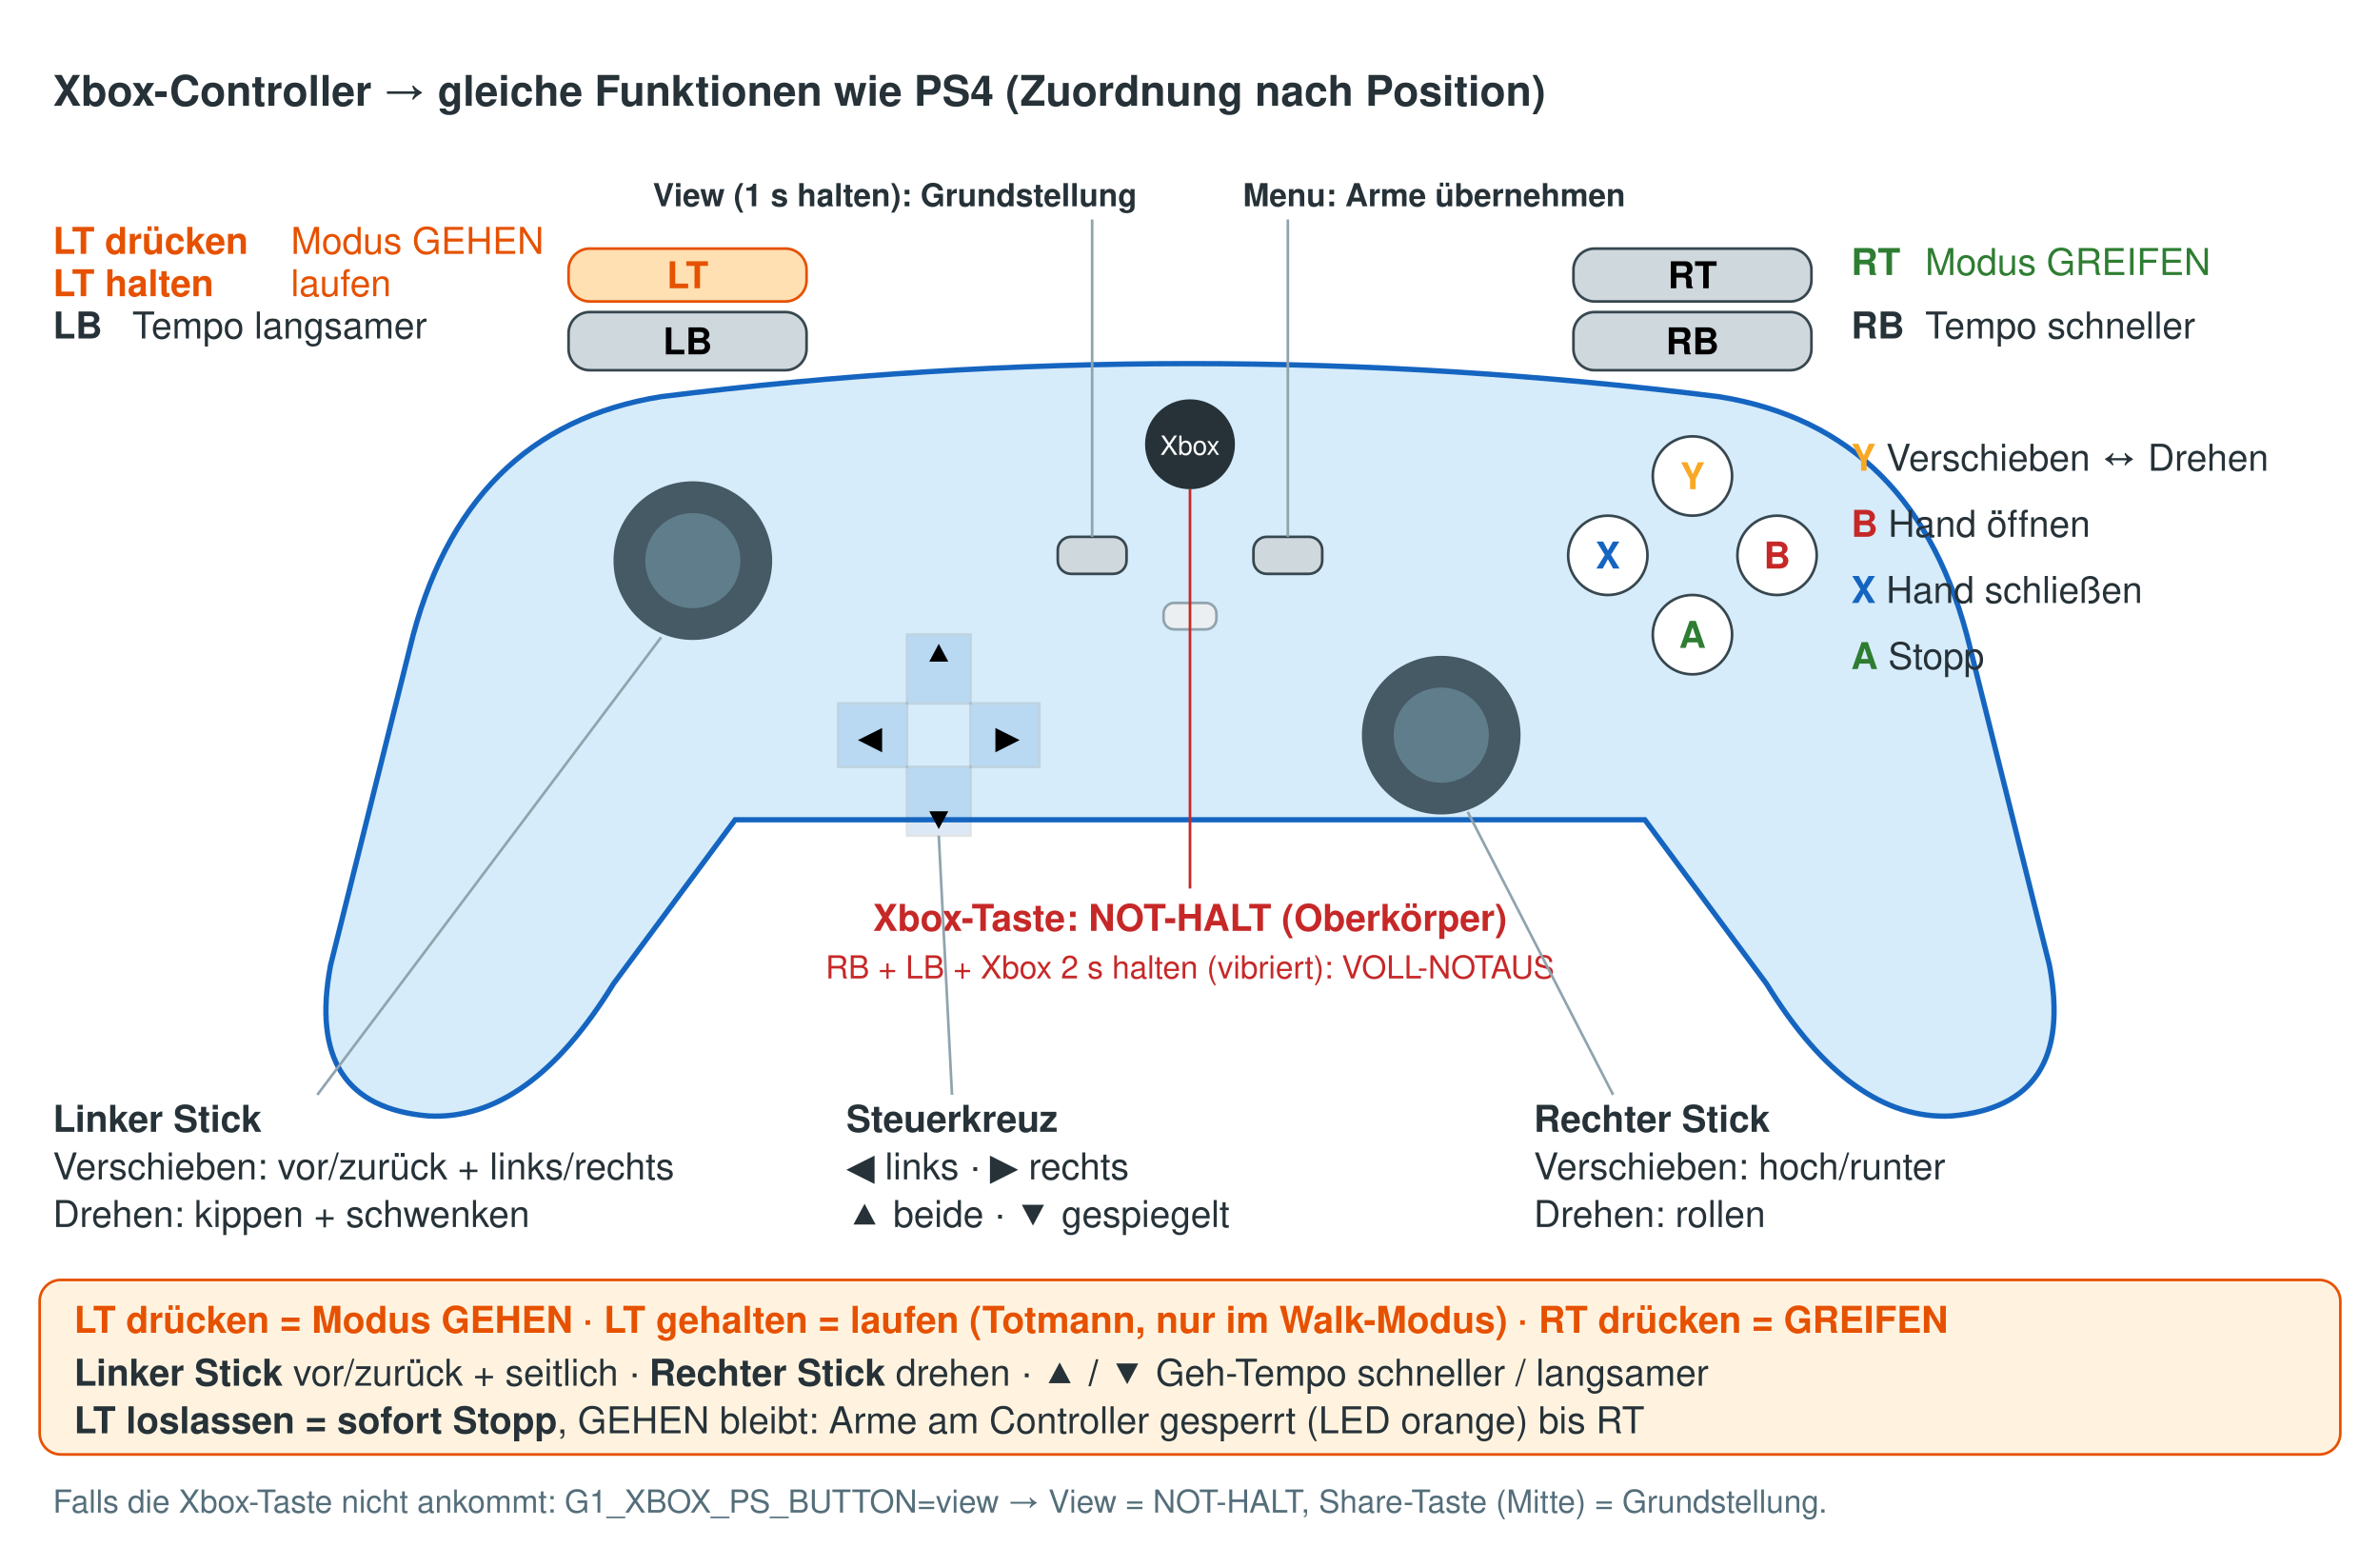
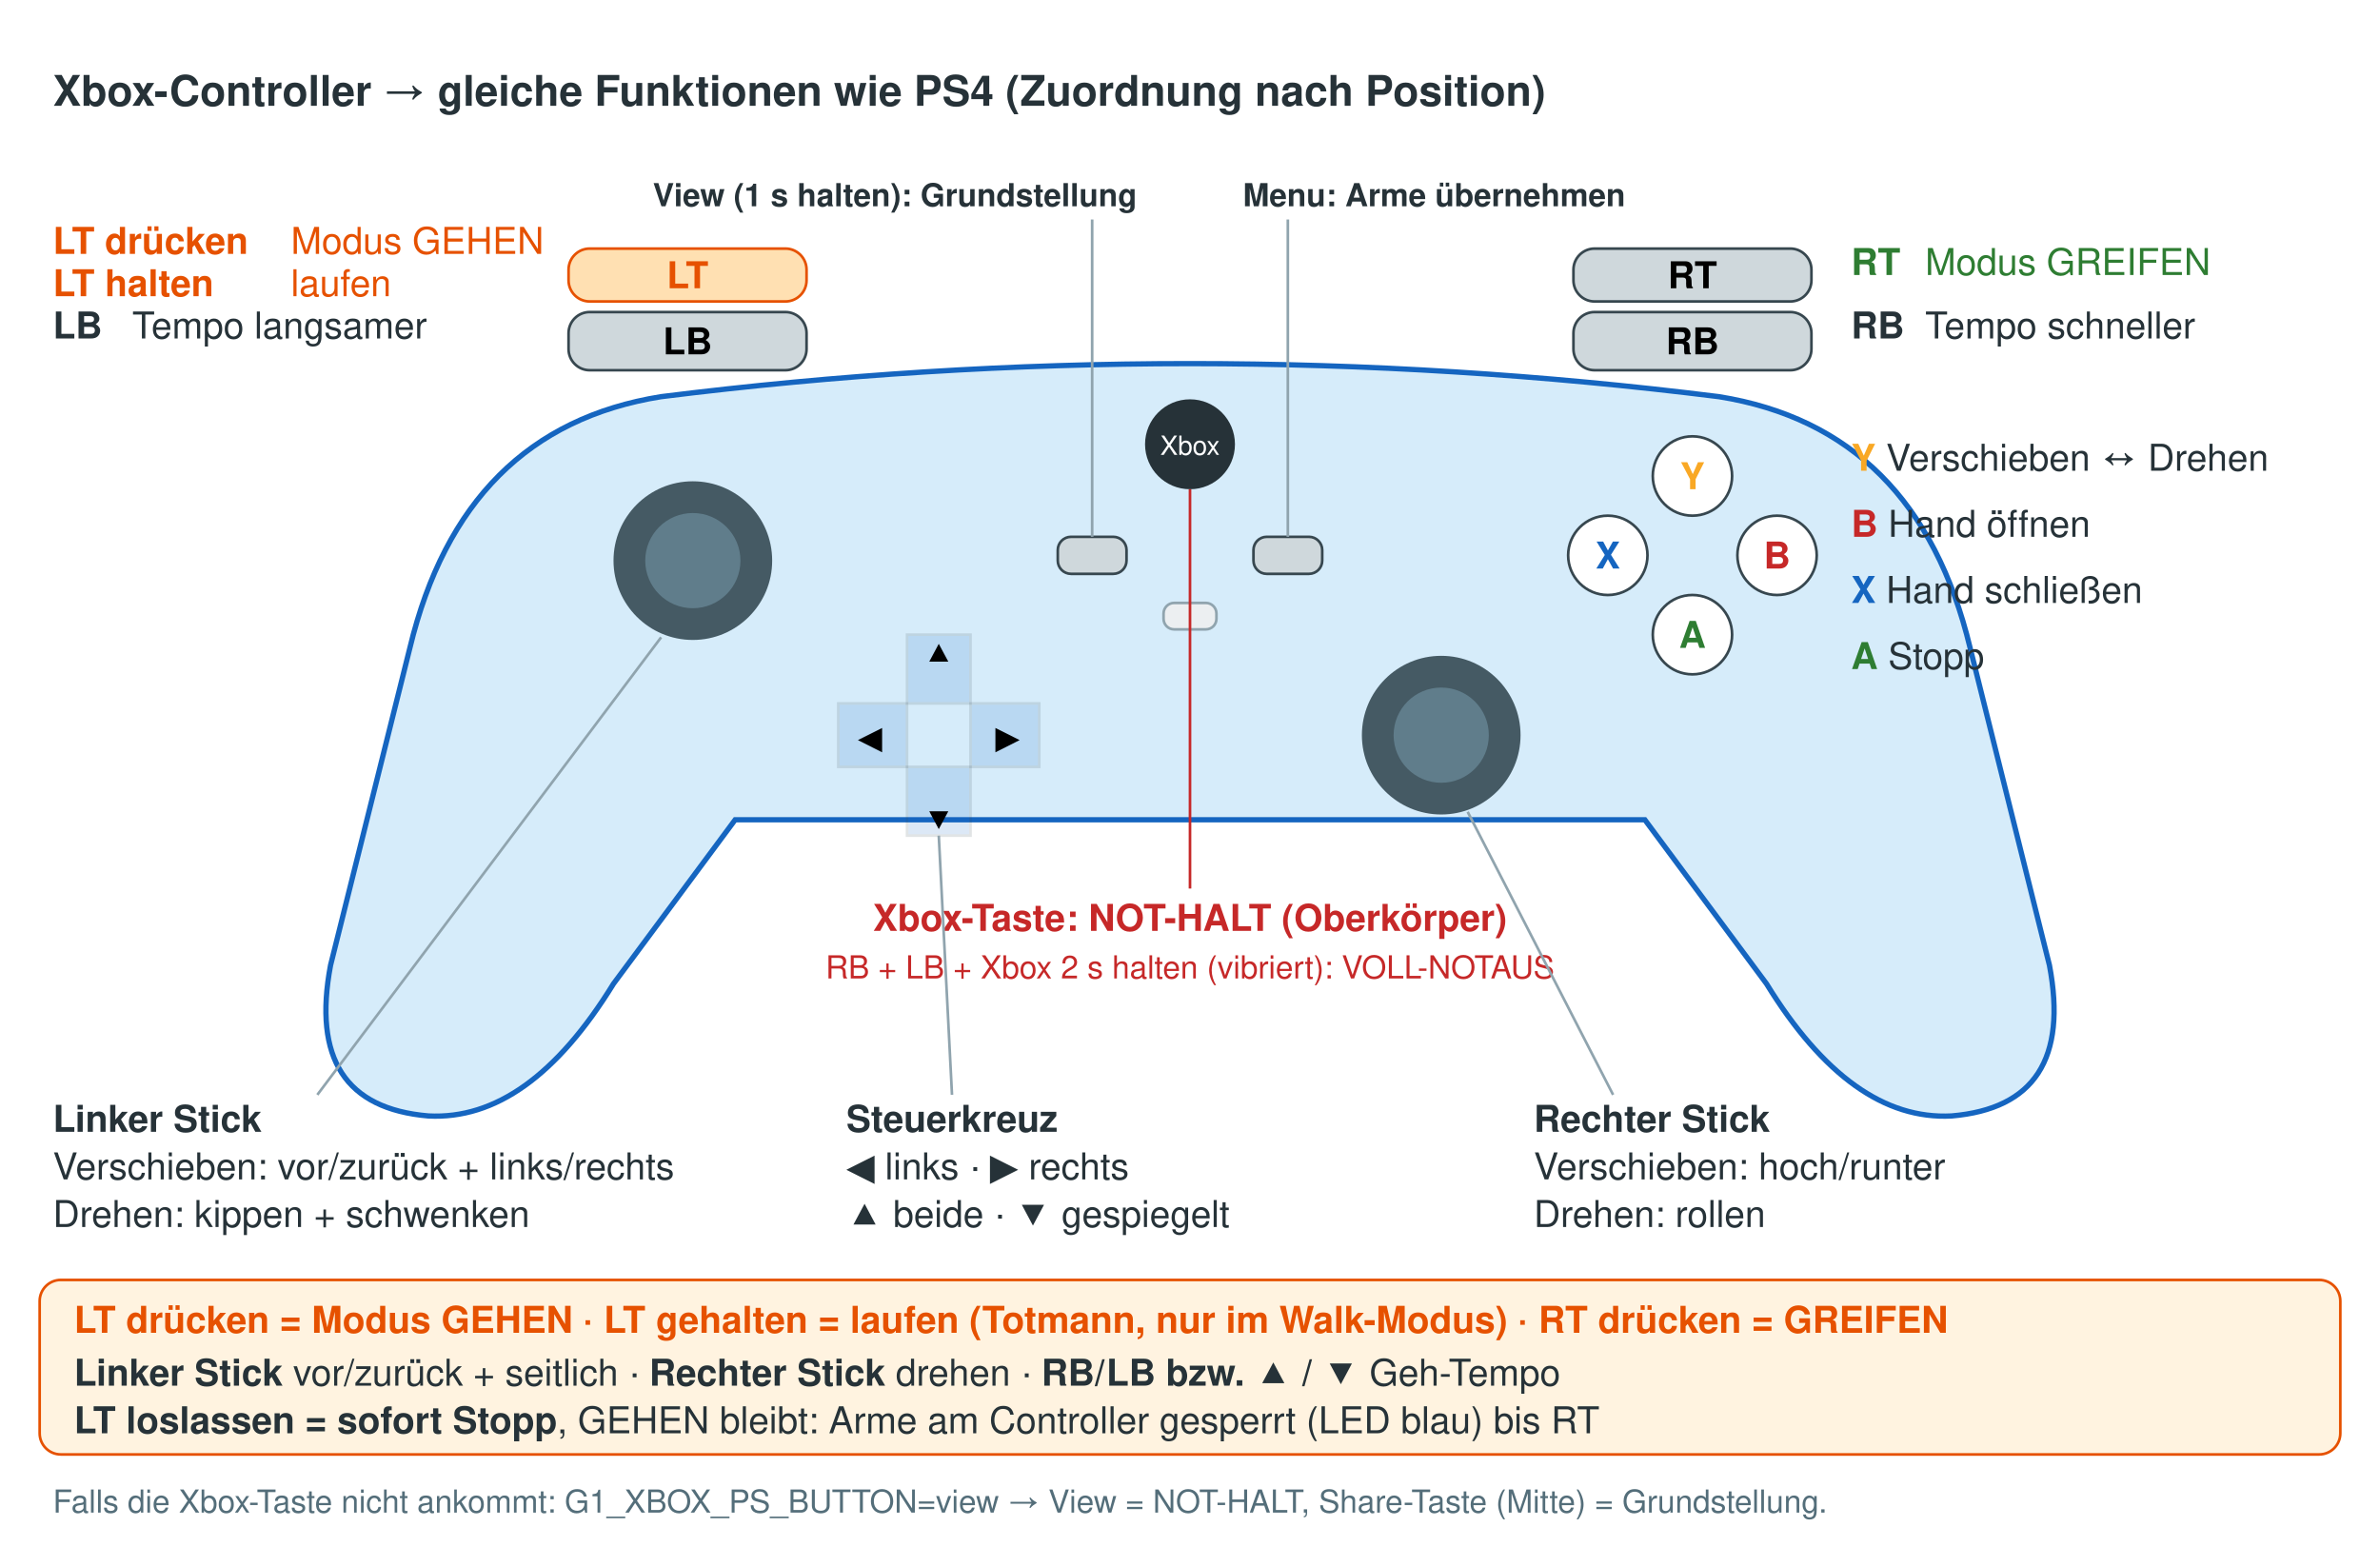
<svg xmlns="http://www.w3.org/2000/svg" viewBox="0 0 900 585" font-family="Helvetica, Arial, sans-serif" font-size="14">
  <rect width="900" height="585" fill="#ffffff" />
  <path d="M250 150 Q450 125 650 150 Q725 162 745 245 L775 365 Q785 418 738 422 Q700 424 668 372 L622 310 L278 310 L232 372 Q200 424 162 422 Q115 418 125 365 L155 245 Q175 162 250 150 Z" fill="#d6ecfa" stroke="#1565c0" stroke-width="2" />
  <rect x="215" y="94" width="90" height="20" rx="8" fill="#ffe0b2" stroke="#e65100" />
  <text x="260" y="109" text-anchor="middle" font-weight="bold" fill="#e65100">LT</text>
  <rect x="595" y="94" width="90" height="20" rx="8" fill="#cfd8dc" stroke="#37474f" />
  <text x="640" y="109" text-anchor="middle" font-weight="bold">RT</text>
  <rect x="215" y="118" width="90" height="22" rx="8" fill="#cfd8dc" stroke="#37474f" />
  <text x="260" y="134" text-anchor="middle" font-weight="bold">LB</text>
  <rect x="595" y="118" width="90" height="22" rx="8" fill="#cfd8dc" stroke="#37474f" />
  <text x="640" y="134" text-anchor="middle" font-weight="bold">RB</text>
  <circle cx="262" cy="212" r="30" fill="#455a64" />
  <circle cx="262" cy="212" r="18" fill="#607d8b" />
  <g transform="translate(355,278)" stroke="#37474f">
    <rect x="-12" y="-38" width="24" height="26" fill="#1565c0" opacity="0.15" />
    <rect x="-12" y="12" width="24" height="26" fill="#1565c0" opacity="0.15" />
    <rect x="-38" y="-12" width="26" height="24" fill="#1565c0" opacity="0.15" />
    <rect x="12" y="-12" width="26" height="24" fill="#1565c0" opacity="0.15" />
  </g>
  <text x="355" y="251" text-anchor="middle" font-size="12">▲</text>
  <text x="355" y="314" text-anchor="middle" font-size="12">▼</text>
  <text x="329" y="283" text-anchor="middle" font-size="12">◀</text>
  <text x="381" y="283" text-anchor="middle" font-size="12">▶</text>
  <circle cx="640" cy="180" r="15" fill="#fff" stroke="#37474f" />
  <text x="640" y="185" text-anchor="middle" font-weight="bold" fill="#f9a825">Y</text>
  <circle cx="672" cy="210" r="15" fill="#fff" stroke="#37474f" />
  <text x="672" y="215" text-anchor="middle" font-weight="bold" fill="#c62828">B</text>
  <circle cx="608" cy="210" r="15" fill="#fff" stroke="#37474f" />
  <text x="608" y="215" text-anchor="middle" font-weight="bold" fill="#1565c0">X</text>
  <circle cx="640" cy="240" r="15" fill="#fff" stroke="#37474f" />
  <text x="640" y="245" text-anchor="middle" font-weight="bold" fill="#2e7d32">A</text>
  <circle cx="450" cy="168" r="17" fill="#263238" />
  <text x="450" y="172" text-anchor="middle" fill="#fff" font-size="10">Xbox</text>
  <rect x="400" y="203" width="26" height="14" rx="5" fill="#cfd8dc" stroke="#37474f" />
  <rect x="474" y="203" width="26" height="14" rx="5" fill="#cfd8dc" stroke="#37474f" />
  <rect x="440" y="228" width="20" height="10" rx="4" fill="#eceff1" stroke="#90a4ae" />
  <circle cx="545" cy="278" r="30" fill="#455a64" />
  <circle cx="545" cy="278" r="18" fill="#607d8b" />
  <g fill="#263238">
    <text x="20" y="40" font-weight="bold" font-size="16">Xbox-Controller → gleiche Funktionen wie PS4 (Zuordnung nach Position)</text>
    <text x="20" y="96" font-weight="bold" fill="#e65100">LT drücken</text>
    <text x="110" y="96" fill="#e65100">Modus GEHEN</text>
    <text x="20" y="112" font-weight="bold" fill="#e65100">LT halten</text>
    <text x="110" y="112" fill="#e65100">laufen</text>
    <text x="700" y="104" font-weight="bold" fill="#2e7d32">RT</text>
    <text x="728" y="104" fill="#2e7d32">Modus GREIFEN</text>
    <text x="20" y="128" font-weight="bold">LB</text>
    <text x="50" y="128">Tempo langsamer</text>
    <text x="20" y="428" font-weight="bold">Linker Stick</text>
    <text x="20" y="446">Verschieben: vor/zurück + links/rechts</text>
    <text x="20" y="464">Drehen: kippen + schwenken</text>
    <text x="320" y="428" font-weight="bold">Steuerkreuz</text>
    <text x="320" y="446">◀ links · ▶ rechts</text>
    <text x="320" y="464">▲ beide · ▼ gespiegelt</text>
    <text x="430" y="78" text-anchor="end" font-weight="bold" font-size="12">View (1 s halten): Grundstellung</text>
  </g>
  <g fill="#263238">
    <text x="700" y="128" font-weight="bold">RB</text>
    <text x="728" y="128">Tempo schneller</text>
    <text x="700" y="178">
      <tspan font-weight="bold" fill="#f9a825">Y</tspan> Verschieben ↔ Drehen</text>
    <text x="700" y="203">
      <tspan font-weight="bold" fill="#c62828">B</tspan> Hand öffnen</text>
    <text x="700" y="228">
      <tspan font-weight="bold" fill="#1565c0">X</tspan> Hand schließen</text>
    <text x="700" y="253">
      <tspan font-weight="bold" fill="#2e7d32">A</tspan> Stopp</text>
    <text x="470" y="78" text-anchor="start" font-weight="bold" font-size="12">Menu: Arme übernehmen</text>
    <text x="580" y="428" font-weight="bold">Rechter Stick</text>
    <text x="580" y="446">Verschieben: hoch/runter</text>
    <text x="580" y="464">Drehen: rollen</text>
    <text x="450" y="352" text-anchor="middle" font-weight="bold" fill="#c62828">Xbox-Taste: NOT-HALT (Oberkörper)</text>
    <text x="450" y="370" text-anchor="middle" font-size="12" fill="#c62828">RB + LB + Xbox 2 s halten (vibriert): VOLL-NOTAUS</text>
  </g>
  <rect x="15" y="484" width="870" height="66" rx="8" fill="#fff3e0" stroke="#e65100" />
  <g fill="#263238">
    <text x="28" y="504" font-weight="bold" fill="#e65100">LT drücken = Modus GEHEN · LT gehalten = laufen (Totmann, nur im Walk-Modus) · RT drücken = GREIFEN</text>
    <text x="28" y="524">
-       <tspan font-weight="bold">Linker Stick</tspan> vor/zurück + seitlich · <tspan font-weight="bold">Rechter Stick</tspan> drehen · <tspan font-weight="bold">▲ / ▼</tspan> Geh-Tempo schneller / langsamer</text>
+       <tspan font-weight="bold">Linker Stick</tspan> vor/zurück + seitlich · <tspan font-weight="bold">Rechter Stick</tspan> drehen · <tspan font-weight="bold">RB/LB bzw. ▲ / ▼</tspan> Geh-Tempo</text>
    <text x="28" y="542">
-       <tspan font-weight="bold">LT loslassen = sofort Stopp</tspan>, GEHEN bleibt: Arme am Controller gesperrt (LED orange) bis RT</text>
+       <tspan font-weight="bold">LT loslassen = sofort Stopp</tspan>, GEHEN bleibt: Arme am Controller gesperrt (LED blau) bis RT</text>
  </g>
  <text x="20" y="572" font-size="12" fill="#546e7a">Falls die Xbox-Taste nicht ankommt: G1_XBOX_PS_BUTTON=view → View = NOT-HALT, Share-Taste (Mitte) = Grundstellung.</text>
  <line x1="450" y1="185" x2="450" y2="336" stroke="#c62828" />
  <line x1="250" y1="241" x2="120" y2="414" stroke="#90a4ae" />
  <line x1="355" y1="316" x2="360" y2="414" stroke="#90a4ae" />
  <line x1="555" y1="307" x2="610" y2="414" stroke="#90a4ae" />
  <line x1="413" y1="83" x2="413" y2="203" stroke="#90a4ae" />
  <line x1="487" y1="83" x2="487" y2="203" stroke="#90a4ae" />
</svg>
